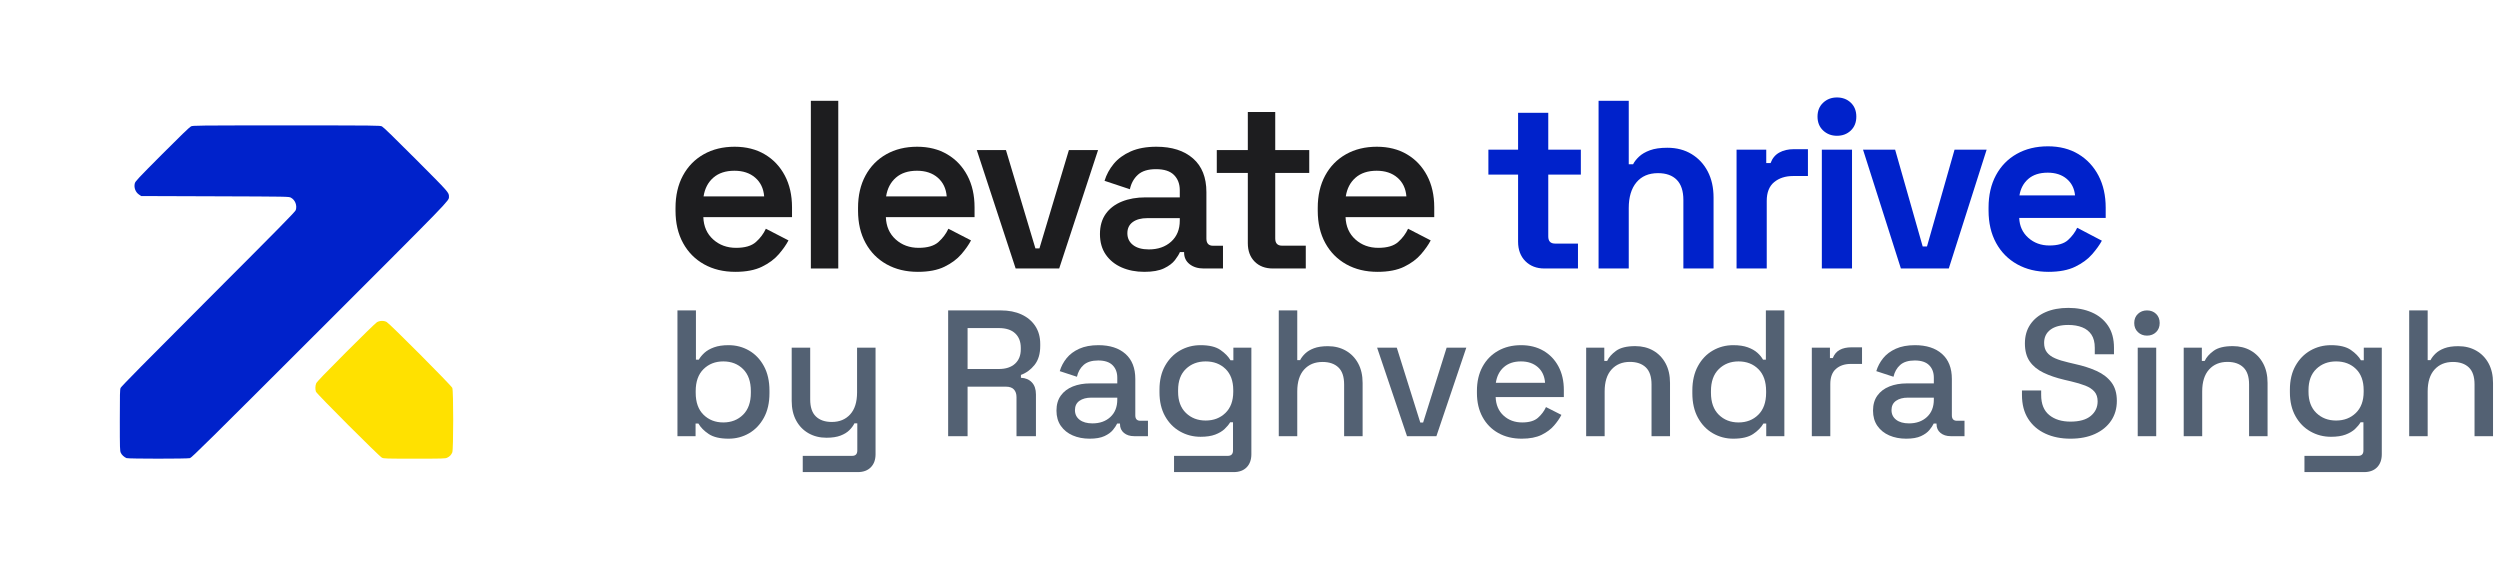
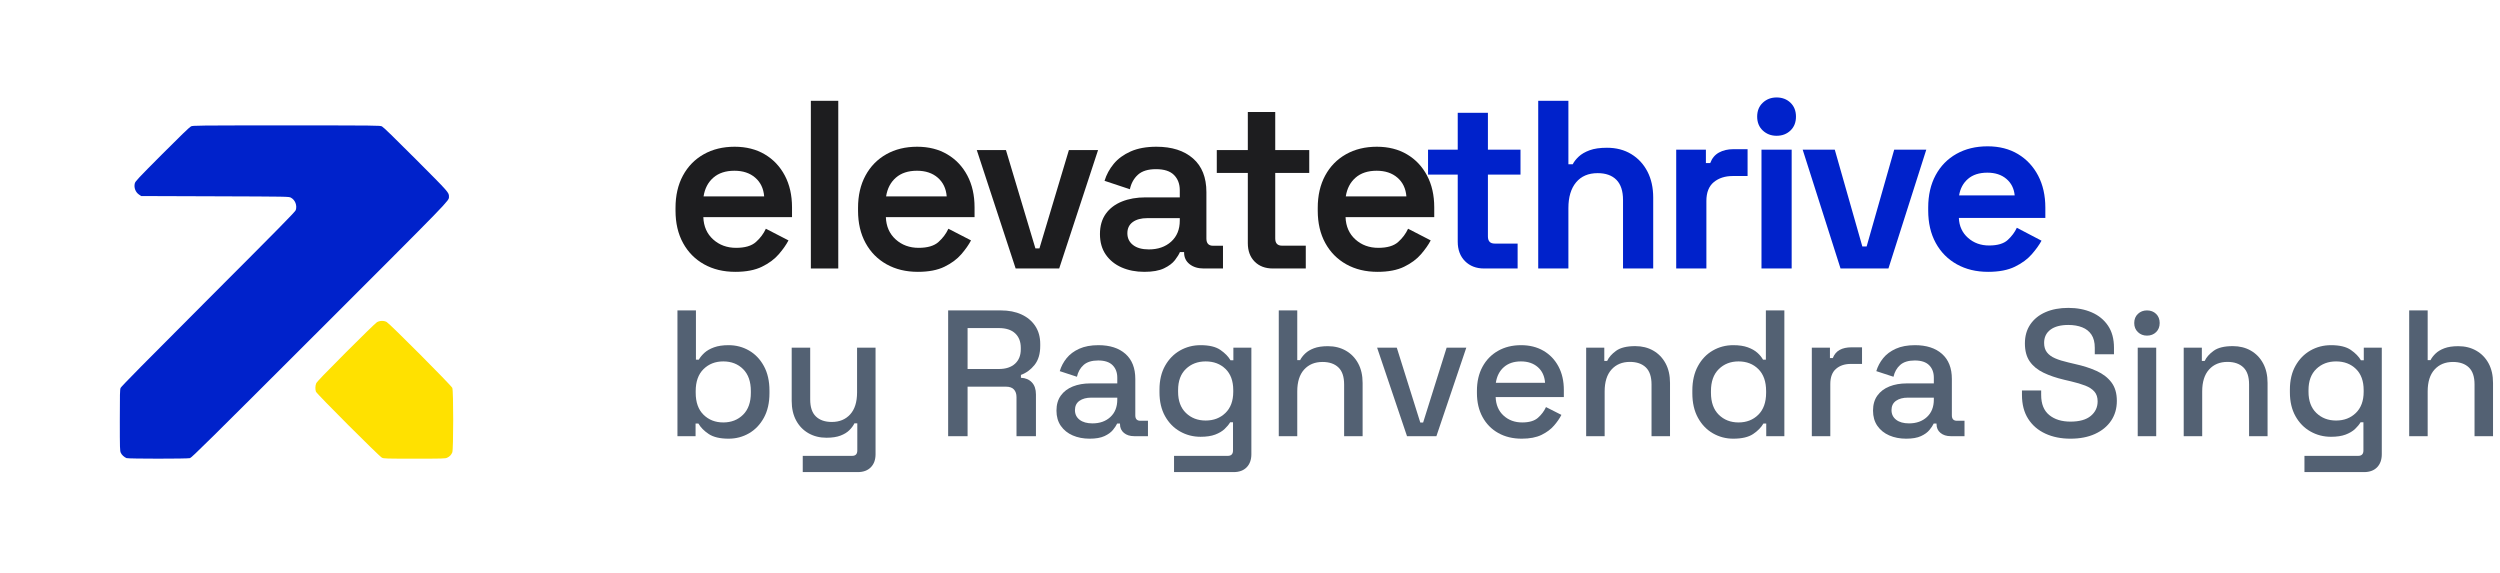
<svg xmlns="http://www.w3.org/2000/svg" width="178.91" height="41.00" viewBox="0 0 178.91 41.00" role="img" aria-labelledby="logo-title">
  <g transform="translate(0.500 0.900) scale(0.037037)" aria-hidden="true">
    <path fill="#0022cb" d="M 231.03 860.89 C 226.45 859.06 221.79 854.76 219.91 850.62 C 218.16 846.75 218.04 842.97 218.02 787.72 C 218.00 737.08 218.21 728.42 219.54 725.22 C 220.63 722.57 269.48 673.06 388.93 553.50 C 526.74 415.57 557.01 384.81 558.01 381.63 C 560.91 372.46 556.73 361.88 548.50 357.59 C 544.51 355.51 544.10 355.50 401.93 355.00 L 259.35 354.50 L 255.20 351.75 C 248.30 347.18 244.86 338.03 247.00 329.91 C 248.04 325.94 253.33 320.31 299.83 273.64 C 334.67 238.68 352.80 221.18 355.50 219.92 C 359.36 218.11 365.68 218.04 540.00 218.04 C 714.34 218.04 720.64 218.11 724.50 219.92 C 727.22 221.19 748.28 241.63 790.17 283.65 C 854.99 348.67 854.00 347.54 853.98 356.00 C 853.97 363.90 859.26 358.45 603.35 614.17 C 388.77 828.60 356.99 859.98 353.50 860.92 C 348.26 862.32 234.56 862.29 231.03 860.89 Z" />
    <path fill="#ffe100" d="M 724.50 860.08 C 719.38 857.68 598.62 736.88 596.99 732.53 C 595.37 728.19 595.57 720.96 597.45 716.44 C 598.63 713.58 614.38 697.17 654.79 656.68 C 685.43 625.98 712.40 599.73 714.73 598.35 C 720.21 595.09 727.89 594.87 733.54 597.80 C 739.35 600.83 858.48 720.41 860.47 725.22 C 862.78 730.83 862.77 844.22 860.45 849.77 C 858.39 854.71 855.34 857.88 850.50 860.11 C 846.75 861.84 842.75 861.96 787.50 861.96 C 731.92 861.96 728.27 861.85 724.50 860.08 Z" />
  </g>
  <g transform="translate(0 6.714)">
    <path fill="#1d1d1f" d="M52.622 12.74Q51.351 12.74 50.385 12.2Q49.42 11.66 48.881 10.676Q48.343 9.692 48.343 8.366V8.161Q48.343 6.833 48.874 5.85Q49.405 4.867 50.361 4.327Q51.316 3.787 52.573 3.787Q53.809 3.787 54.731 4.332Q55.652 4.877 56.166 5.851Q56.68 6.825 56.68 8.122V8.826H50.333Q50.37 9.82 51.037 10.421Q51.703 11.022 52.679 11.022Q53.632 11.022 54.098 10.604Q54.565 10.186 54.808 9.655L56.427 10.49Q56.184 10.957 55.73 11.483Q55.276 12.009 54.527 12.374Q53.779 12.74 52.622 12.74ZM50.35 7.34H54.687Q54.619 6.495 54.046 6Q53.474 5.505 52.559 5.505Q51.619 5.505 51.05 6Q50.482 6.495 50.35 7.34Z" />
    <path fill="#1d1d1f" d="M58.028 12.5V0.5H59.99V12.5Z" />
    <path fill="#1d1d1f" d="M65.685 12.74Q64.414 12.74 63.448 12.2Q62.482 11.66 61.944 10.676Q61.405 9.692 61.405 8.366V8.161Q61.405 6.833 61.937 5.85Q62.468 4.867 63.424 4.327Q64.379 3.787 65.636 3.787Q66.872 3.787 67.793 4.332Q68.715 4.877 69.229 5.851Q69.743 6.825 69.743 8.122V8.826H63.396Q63.433 9.82 64.1 10.421Q64.766 11.022 65.742 11.022Q66.695 11.022 67.161 10.604Q67.627 10.186 67.871 9.655L69.49 10.49Q69.247 10.957 68.793 11.483Q68.338 12.009 67.59 12.374Q66.842 12.74 65.685 12.74ZM63.413 7.34H67.75Q67.681 6.495 67.109 6Q66.537 5.505 65.622 5.505Q64.681 5.505 64.113 6Q63.545 6.495 63.413 7.34Z" />
    <path fill="#1d1d1f" d="M72.684 12.5 69.903 4.027H71.99L74.097 11.061H74.387L76.494 4.027H78.581L75.8 12.5Z" />
    <path fill="#1d1d1f" d="M81.893 12.74Q80.991 12.74 80.272 12.426Q79.554 12.112 79.135 11.508Q78.717 10.904 78.717 10.038Q78.717 9.17 79.135 8.586Q79.554 8.002 80.292 7.707Q81.03 7.411 81.972 7.411H84.43V6.898Q84.43 6.226 84.016 5.809Q83.603 5.392 82.729 5.392Q81.873 5.392 81.435 5.79Q80.997 6.189 80.859 6.829L79.045 6.226Q79.25 5.56 79.703 5.011Q80.156 4.462 80.914 4.124Q81.673 3.787 82.758 3.787Q84.42 3.787 85.377 4.624Q86.335 5.461 86.335 7.034V10.359Q86.335 10.873 86.815 10.873H87.522V12.5H86.142Q85.525 12.5 85.132 12.19Q84.739 11.88 84.739 11.36V11.324H84.44Q84.344 11.56 84.085 11.899Q83.825 12.238 83.302 12.489Q82.779 12.74 81.893 12.74ZM82.216 11.135Q83.197 11.135 83.813 10.579Q84.43 10.022 84.43 9.074V8.897H82.102Q81.451 8.897 81.065 9.176Q80.679 9.456 80.679 9.979Q80.679 10.502 81.082 10.818Q81.486 11.135 82.216 11.135Z" />
    <path fill="#1d1d1f" d="M91.089 12.5Q90.279 12.5 89.789 12.009Q89.299 11.517 89.299 10.688V5.66H87.078V4.027H89.299V1.303H91.261V4.027H93.695V5.66H91.261V10.353Q91.261 10.867 91.747 10.867H93.447V12.5Z" />
    <path fill="#1d1d1f" d="M98.582 12.74Q97.311 12.74 96.345 12.2Q95.38 11.66 94.841 10.676Q94.303 9.692 94.303 8.366V8.161Q94.303 6.833 94.834 5.85Q95.365 4.867 96.321 4.327Q97.276 3.787 98.533 3.787Q99.769 3.787 100.691 4.332Q101.612 4.877 102.126 5.851Q102.64 6.825 102.64 8.122V8.826H96.293Q96.33 9.82 96.997 10.421Q97.663 11.022 98.639 11.022Q99.592 11.022 100.058 10.604Q100.525 10.186 100.768 9.655L102.387 10.49Q102.144 10.957 101.69 11.483Q101.236 12.009 100.487 12.374Q99.739 12.74 98.582 12.74ZM96.31 7.34H100.647Q100.579 6.495 100.006 6Q99.434 5.505 98.519 5.505Q97.579 5.505 97.01 6Q96.442 6.495 96.31 7.34Z" />
-     <path fill="#0022cb" d="M110.526 12.5Q109.686 12.5 109.163 11.977Q108.64 11.454 108.64 10.58V5.78H106.515V3.997H108.64V1.357H110.8V3.997H113.132V5.78H110.8V10.203Q110.8 10.717 111.28 10.717H112.926V12.5Z" />
-     <path fill="#0022cb" d="M114.4 12.5V0.5H116.56V5.043H116.869Q117.006 4.769 117.298 4.494Q117.589 4.22 118.078 4.04Q118.566 3.86 119.32 3.86Q120.315 3.86 121.06 4.314Q121.806 4.769 122.218 5.566Q122.629 6.363 122.629 7.426V12.5H120.469V7.597Q120.469 6.637 119.998 6.157Q119.526 5.677 118.652 5.677Q117.658 5.677 117.109 6.337Q116.56 6.997 116.56 8.18V12.5Z" />
-     <path fill="#0022cb" d="M124.275 12.5V3.997H126.4V4.957H126.709Q126.898 4.443 127.335 4.203Q127.772 3.963 128.355 3.963H129.383V5.883H128.32Q127.498 5.883 126.966 6.32Q126.435 6.757 126.435 7.666V12.5Z" />
-     <path fill="#0022cb" d="M130.378 12.5V3.997H132.538V12.5ZM131.458 3.003Q130.875 3.003 130.472 2.626Q130.069 2.249 130.069 1.631Q130.069 1.014 130.472 0.637Q130.875 0.26 131.458 0.26Q132.058 0.26 132.452 0.637Q132.846 1.014 132.846 1.631Q132.846 2.249 132.452 2.626Q132.058 3.003 131.458 3.003Z" />
-     <path fill="#0022cb" d="M136.035 12.5 133.326 3.997H135.623L137.595 10.923H137.903L139.875 3.997H142.172L139.463 12.5Z" />
-     <path fill="#0022cb" d="M146.595 12.74Q145.326 12.74 144.358 12.2Q143.389 11.66 142.849 10.674Q142.309 9.689 142.309 8.351V8.146Q142.309 6.809 142.84 5.823Q143.372 4.837 144.332 4.297Q145.292 3.757 146.56 3.757Q147.812 3.757 148.738 4.314Q149.663 4.871 150.178 5.857Q150.692 6.843 150.692 8.146V8.883H144.503Q144.538 9.757 145.155 10.306Q145.772 10.854 146.663 10.854Q147.572 10.854 148 10.46Q148.429 10.066 148.652 9.586L150.418 10.511Q150.178 10.957 149.723 11.48Q149.269 12.003 148.515 12.371Q147.76 12.74 146.595 12.74ZM144.52 7.271H148.498Q148.429 6.534 147.906 6.089Q147.383 5.643 146.543 5.643Q145.669 5.643 145.155 6.089Q144.64 6.534 144.52 7.271Z" />
+     <g transform="translate(-4.319 0)">
+       <path fill="#0022cb" d="M110.526 12.5Q109.686 12.5 109.163 11.977Q108.64 11.454 108.64 10.58V5.78H106.515V3.997H108.64V1.357H110.8V3.997H113.132V5.78H110.8V10.203Q110.8 10.717 111.28 10.717H112.926V12.5Z" />
+       <path fill="#0022cb" d="M114.4 12.5V0.5H116.56V5.043H116.869Q117.006 4.769 117.298 4.494Q117.589 4.22 118.078 4.04Q118.566 3.86 119.32 3.86Q120.315 3.86 121.06 4.314Q121.806 4.769 122.218 5.566Q122.629 6.363 122.629 7.426V12.5H120.469V7.597Q120.469 6.637 119.998 6.157Q119.526 5.677 118.652 5.677Q117.658 5.677 117.109 6.337Q116.56 6.997 116.56 8.18V12.5Z" />
+       <path fill="#0022cb" d="M124.275 12.5V3.997H126.4V4.957H126.709Q126.898 4.443 127.335 4.203Q127.772 3.963 128.355 3.963H129.383V5.883H128.32Q127.498 5.883 126.966 6.32Q126.435 6.757 126.435 7.666V12.5Z" />
+       <path fill="#0022cb" d="M130.378 12.5V3.997H132.538V12.5ZM131.458 3.003Q130.875 3.003 130.472 2.626Q130.069 2.249 130.069 1.631Q130.069 1.014 130.472 0.637Q130.875 0.26 131.458 0.26Q132.058 0.26 132.452 0.637Q132.846 1.014 132.846 1.631Q132.846 2.249 132.452 2.626Q132.058 3.003 131.458 3.003Z" />
+       <path fill="#0022cb" d="M136.035 12.5 133.326 3.997H135.623L137.595 10.923H137.903L139.875 3.997H142.172L139.463 12.5Z" />
+       <path fill="#0022cb" d="M146.595 12.74Q145.326 12.74 144.358 12.2Q143.389 11.66 142.849 10.674Q142.309 9.689 142.309 8.351V8.146Q142.309 6.809 142.84 5.823Q143.372 4.837 144.332 4.297Q145.292 3.757 146.56 3.757Q147.812 3.757 148.738 4.314Q149.663 4.871 150.178 5.857Q150.692 6.843 150.692 8.146V8.883H144.503Q144.538 9.757 145.155 10.306Q145.772 10.854 146.663 10.854Q147.572 10.854 148 10.46Q148.429 10.066 148.652 9.586L150.418 10.511Q150.178 10.957 149.723 11.48Q149.269 12.003 148.515 12.371Q147.76 12.74 146.595 12.74ZM144.52 7.271H148.498Q148.429 6.534 147.906 6.089Q147.383 5.643 146.543 5.643Q145.669 5.643 145.155 6.089Q144.64 6.534 144.52 7.271Z" />
+     </g>
    <path fill="#536173" d="M52.141 24.68Q51.222 24.68 50.72 24.346Q50.219 24.012 49.983 23.598H49.778V24.5H48.481V15.5H49.804V19.027H50.008Q50.159 18.764 50.419 18.529Q50.68 18.294 51.103 18.141Q51.527 17.988 52.141 17.988Q52.94 17.988 53.605 18.372Q54.269 18.755 54.668 19.486Q55.066 20.217 55.066 21.24V21.428Q55.066 22.451 54.666 23.182Q54.265 23.912 53.6 24.296Q52.935 24.68 52.141 24.68ZM51.761 23.518Q52.619 23.518 53.177 22.966Q53.734 22.414 53.734 21.394V21.274Q53.734 20.254 53.181 19.702Q52.627 19.15 51.761 19.15Q50.907 19.15 50.347 19.702Q49.787 20.254 49.787 21.274V21.394Q49.787 22.414 50.347 22.966Q50.907 23.518 51.761 23.518Z" />
    <path fill="#536173" d="M57.448 27.071V25.909H60.983Q61.352 25.909 61.352 25.523V23.579H61.147Q61.026 23.829 60.788 24.068Q60.549 24.307 60.151 24.459Q59.753 24.612 59.143 24.612Q58.425 24.612 57.861 24.291Q57.297 23.971 56.977 23.38Q56.657 22.789 56.657 21.978V18.168H57.981V21.876Q57.981 22.7 58.39 23.091Q58.8 23.483 59.528 23.483Q60.35 23.483 60.842 22.941Q61.335 22.398 61.335 21.372V18.168H62.658V25.793Q62.658 26.382 62.319 26.727Q61.981 27.071 61.388 27.071Z" />
    <path fill="#536173" d="M67.853 24.5V15.5H71.626Q72.471 15.5 73.103 15.791Q73.735 16.082 74.089 16.62Q74.443 17.158 74.443 17.9V18.045Q74.443 18.891 74.039 19.399Q73.635 19.907 73.061 20.116V20.321Q73.552 20.342 73.844 20.65Q74.136 20.957 74.136 21.515V24.5H72.745V21.706Q72.745 21.361 72.562 21.159Q72.379 20.957 71.979 20.957H69.244V24.5ZM69.244 19.693H71.482Q72.226 19.693 72.639 19.316Q73.052 18.939 73.052 18.282V18.176Q73.052 17.519 72.648 17.141Q72.244 16.764 71.482 16.764H69.244Z" />
    <path fill="#536173" d="M77.978 24.68Q77.306 24.68 76.768 24.447Q76.231 24.213 75.918 23.764Q75.605 23.314 75.605 22.672Q75.605 22.025 75.918 21.593Q76.231 21.16 76.779 20.942Q77.327 20.724 78.02 20.724H79.957V20.314Q79.957 19.756 79.62 19.42Q79.283 19.083 78.59 19.083Q77.909 19.083 77.548 19.405Q77.187 19.726 77.07 20.249L75.84 19.846Q75.994 19.335 76.332 18.917Q76.671 18.498 77.236 18.243Q77.802 17.988 78.607 17.988Q79.84 17.988 80.543 18.613Q81.247 19.239 81.247 20.403V23.011Q81.247 23.397 81.607 23.397H82.153V24.5H81.163Q80.714 24.5 80.432 24.266Q80.151 24.033 80.151 23.638V23.598H79.947Q79.855 23.797 79.646 24.055Q79.436 24.312 79.037 24.496Q78.638 24.68 77.978 24.68ZM78.18 23.585Q78.97 23.585 79.463 23.129Q79.957 22.673 79.957 21.881V21.743H78.099Q77.573 21.743 77.25 21.97Q76.928 22.197 76.928 22.634Q76.928 23.071 77.263 23.328Q77.599 23.585 78.18 23.585Z" />
    <path fill="#536173" d="M82.977 21.36V21.172Q82.977 20.174 83.378 19.462Q83.778 18.751 84.447 18.369Q85.116 17.988 85.918 17.988Q86.847 17.988 87.339 18.33Q87.832 18.672 88.06 19.07H88.265V18.168H89.553V25.793Q89.553 26.382 89.217 26.727Q88.881 27.071 88.287 27.071H84.019V25.909H87.866Q88.239 25.909 88.239 25.523V23.505H88.035Q87.893 23.747 87.636 23.988Q87.38 24.229 86.963 24.387Q86.546 24.544 85.918 24.544Q85.116 24.544 84.445 24.162Q83.774 23.781 83.375 23.067Q82.977 22.353 82.977 21.36ZM86.282 23.381Q87.14 23.381 87.698 22.838Q88.256 22.295 88.256 21.326V21.206Q88.256 20.224 87.702 19.687Q87.149 19.15 86.282 19.15Q85.429 19.15 84.869 19.687Q84.309 20.224 84.309 21.206V21.326Q84.309 22.295 84.869 22.838Q85.429 23.381 86.282 23.381Z" />
    <path fill="#536173" d="M91.514 24.5V15.5H92.837V19.06H93.041Q93.162 18.818 93.401 18.588Q93.64 18.357 94.033 18.209Q94.427 18.06 95.028 18.06Q95.752 18.06 96.313 18.381Q96.875 18.701 97.194 19.288Q97.514 19.875 97.514 20.694V24.5H96.191V20.796Q96.191 19.968 95.781 19.579Q95.372 19.189 94.644 19.189Q93.822 19.189 93.329 19.732Q92.837 20.274 92.837 21.3V24.5Z" />
    <path fill="#536173" d="M100.691 24.5 98.552 18.168H99.96L101.641 23.524H101.845L103.526 18.168H104.934L102.795 24.5Z" />
    <path fill="#536173" d="M108.901 24.68Q107.945 24.68 107.223 24.275Q106.501 23.87 106.098 23.133Q105.695 22.396 105.695 21.411V21.257Q105.695 20.267 106.094 19.533Q106.492 18.798 107.206 18.393Q107.919 17.988 108.852 17.988Q109.768 17.988 110.456 18.388Q111.143 18.788 111.529 19.509Q111.915 20.23 111.915 21.198V21.702H107.035Q107.065 22.537 107.602 23.028Q108.139 23.518 108.934 23.518Q109.683 23.518 110.061 23.186Q110.438 22.854 110.637 22.418L111.741 22.977Q111.556 23.343 111.215 23.739Q110.875 24.136 110.318 24.408Q109.761 24.68 108.901 24.68ZM107.048 20.682H110.571Q110.519 19.967 110.053 19.559Q109.586 19.15 108.844 19.15Q108.089 19.15 107.623 19.559Q107.156 19.967 107.048 20.682Z" />
    <path fill="#536173" d="M113.512 24.5V18.168H114.81V19.116H115.014Q115.195 18.723 115.656 18.39Q116.116 18.056 117.027 18.056Q117.75 18.056 118.312 18.376Q118.873 18.697 119.193 19.286Q119.513 19.875 119.513 20.694V24.5H118.19V20.796Q118.19 19.968 117.78 19.576Q117.37 19.185 116.642 19.185Q115.82 19.185 115.328 19.729Q114.835 20.274 114.835 21.3V24.5Z" />
    <path fill="#536173" d="M124.036 24.68Q123.25 24.68 122.582 24.296Q121.913 23.912 121.512 23.182Q121.111 22.451 121.111 21.428V21.24Q121.111 20.217 121.51 19.486Q121.908 18.755 122.575 18.372Q123.242 17.988 124.036 17.988Q124.655 17.988 125.076 18.141Q125.498 18.294 125.762 18.529Q126.027 18.764 126.169 19.027H126.373V15.5H127.696V24.5H126.399V23.598H126.195Q125.958 24.012 125.461 24.346Q124.964 24.68 124.036 24.68ZM124.417 23.518Q125.275 23.518 125.832 22.966Q126.39 22.414 126.39 21.394V21.274Q126.39 20.254 125.837 19.702Q125.283 19.15 124.417 19.15Q123.563 19.15 123.003 19.702Q122.443 20.254 122.443 21.274V21.394Q122.443 22.414 123.003 22.966Q123.563 23.518 124.417 23.518Z" />
    <path fill="#536173" d="M129.661 24.5V18.168H130.958V18.91H131.163Q131.318 18.511 131.655 18.327Q131.991 18.142 132.496 18.142H133.254V19.33H132.448Q131.799 19.33 131.392 19.683Q130.984 20.035 130.984 20.775V24.5Z" />
    <path fill="#536173" d="M136.414 24.68Q135.742 24.68 135.204 24.447Q134.666 24.213 134.354 23.764Q134.041 23.314 134.041 22.672Q134.041 22.025 134.354 21.593Q134.666 21.16 135.214 20.942Q135.762 20.724 136.455 20.724H138.393V20.314Q138.393 19.756 138.056 19.42Q137.719 19.083 137.026 19.083Q136.345 19.083 135.984 19.405Q135.623 19.726 135.506 20.249L134.275 19.846Q134.43 19.335 134.768 18.917Q135.107 18.498 135.672 18.243Q136.237 17.988 137.042 17.988Q138.275 17.988 138.979 18.613Q139.683 19.239 139.683 20.403V23.011Q139.683 23.397 140.043 23.397H140.588V24.5H139.598Q139.15 24.5 138.868 24.266Q138.586 24.033 138.586 23.638V23.598H138.383Q138.291 23.797 138.081 24.055Q137.872 24.312 137.473 24.496Q137.074 24.68 136.414 24.68ZM136.616 23.585Q137.405 23.585 137.899 23.129Q138.393 22.673 138.393 21.881V21.743H136.535Q136.009 21.743 135.686 21.97Q135.364 22.197 135.364 22.634Q135.364 23.071 135.699 23.328Q136.034 23.585 136.616 23.585Z" />
    <path fill="#536173" d="M148.173 24.68Q147.158 24.68 146.375 24.318Q145.591 23.957 145.145 23.26Q144.7 22.564 144.7 21.551V21.231H146.074V21.551Q146.074 22.514 146.65 22.986Q147.226 23.459 148.173 23.459Q149.132 23.459 149.624 23.051Q150.115 22.643 150.115 22.008Q150.115 21.577 149.885 21.312Q149.655 21.047 149.228 20.881Q148.8 20.715 148.208 20.577L147.728 20.464Q146.87 20.262 146.237 19.956Q145.604 19.65 145.257 19.152Q144.91 18.653 144.91 17.862Q144.91 17.071 145.298 16.501Q145.685 15.932 146.383 15.626Q147.081 15.32 148.018 15.32Q148.956 15.32 149.694 15.641Q150.433 15.962 150.859 16.594Q151.285 17.225 151.285 18.175V18.637H149.911V18.175Q149.911 17.593 149.673 17.235Q149.436 16.878 149.009 16.71Q148.582 16.541 148.018 16.541Q147.189 16.541 146.737 16.88Q146.285 17.219 146.285 17.828Q146.285 18.235 146.485 18.498Q146.686 18.761 147.071 18.928Q147.457 19.096 148.024 19.225L148.504 19.339Q149.378 19.531 150.049 19.837Q150.72 20.143 151.105 20.654Q151.49 21.165 151.49 21.975Q151.49 22.784 151.081 23.392Q150.672 24 149.927 24.34Q149.183 24.68 148.173 24.68Z" />
    <path fill="#536173" d="M152.984 24.5V18.168H154.307V24.5ZM153.645 17.305Q153.262 17.305 152.998 17.054Q152.734 16.802 152.734 16.403Q152.734 15.998 152.998 15.749Q153.262 15.5 153.645 15.5Q154.041 15.5 154.299 15.749Q154.556 15.998 154.556 16.403Q154.556 16.802 154.299 17.054Q154.041 17.305 153.645 17.305Z" />
    <path fill="#536173" d="M156.275 24.5V18.168H157.573V19.116H157.777Q157.958 18.723 158.419 18.39Q158.879 18.056 159.79 18.056Q160.513 18.056 161.075 18.376Q161.636 18.697 161.956 19.286Q162.276 19.875 162.276 20.694V24.5H160.953V20.796Q160.953 19.968 160.543 19.576Q160.133 19.185 159.405 19.185Q158.583 19.185 158.091 19.729Q157.598 20.274 157.598 21.3V24.5Z" />
    <path fill="#536173" d="M163.874 21.36V21.172Q163.874 20.174 164.275 19.462Q164.675 18.751 165.344 18.369Q166.013 17.988 166.816 17.988Q167.744 17.988 168.237 18.33Q168.729 18.672 168.958 19.07H169.162V18.168H170.45V25.793Q170.45 26.382 170.114 26.727Q169.778 27.071 169.184 27.071H164.916V25.909H168.763Q169.136 25.909 169.136 25.523V23.505H168.932Q168.79 23.747 168.534 23.988Q168.277 24.229 167.86 24.387Q167.443 24.544 166.816 24.544Q166.013 24.544 165.342 24.162Q164.671 23.781 164.272 23.067Q163.874 22.353 163.874 21.36ZM167.179 23.381Q168.038 23.381 168.595 22.838Q169.153 22.295 169.153 21.326V21.206Q169.153 20.224 168.599 19.687Q168.046 19.15 167.179 19.15Q166.326 19.15 165.766 19.687Q165.206 20.224 165.206 21.206V21.326Q165.206 22.295 165.766 22.838Q166.326 23.381 167.179 23.381Z" />
    <path fill="#536173" d="M172.411 24.5V15.5H173.734V19.06H173.938Q174.059 18.818 174.298 18.588Q174.537 18.357 174.93 18.209Q175.324 18.06 175.926 18.06Q176.649 18.06 177.21 18.381Q177.772 18.701 178.092 19.288Q178.411 19.875 178.411 20.694V24.5H177.088V20.796Q177.088 19.968 176.679 19.579Q176.269 19.189 175.541 19.189Q174.719 19.189 174.226 19.732Q173.734 20.274 173.734 21.3V24.5Z" />
  </g>
</svg>
